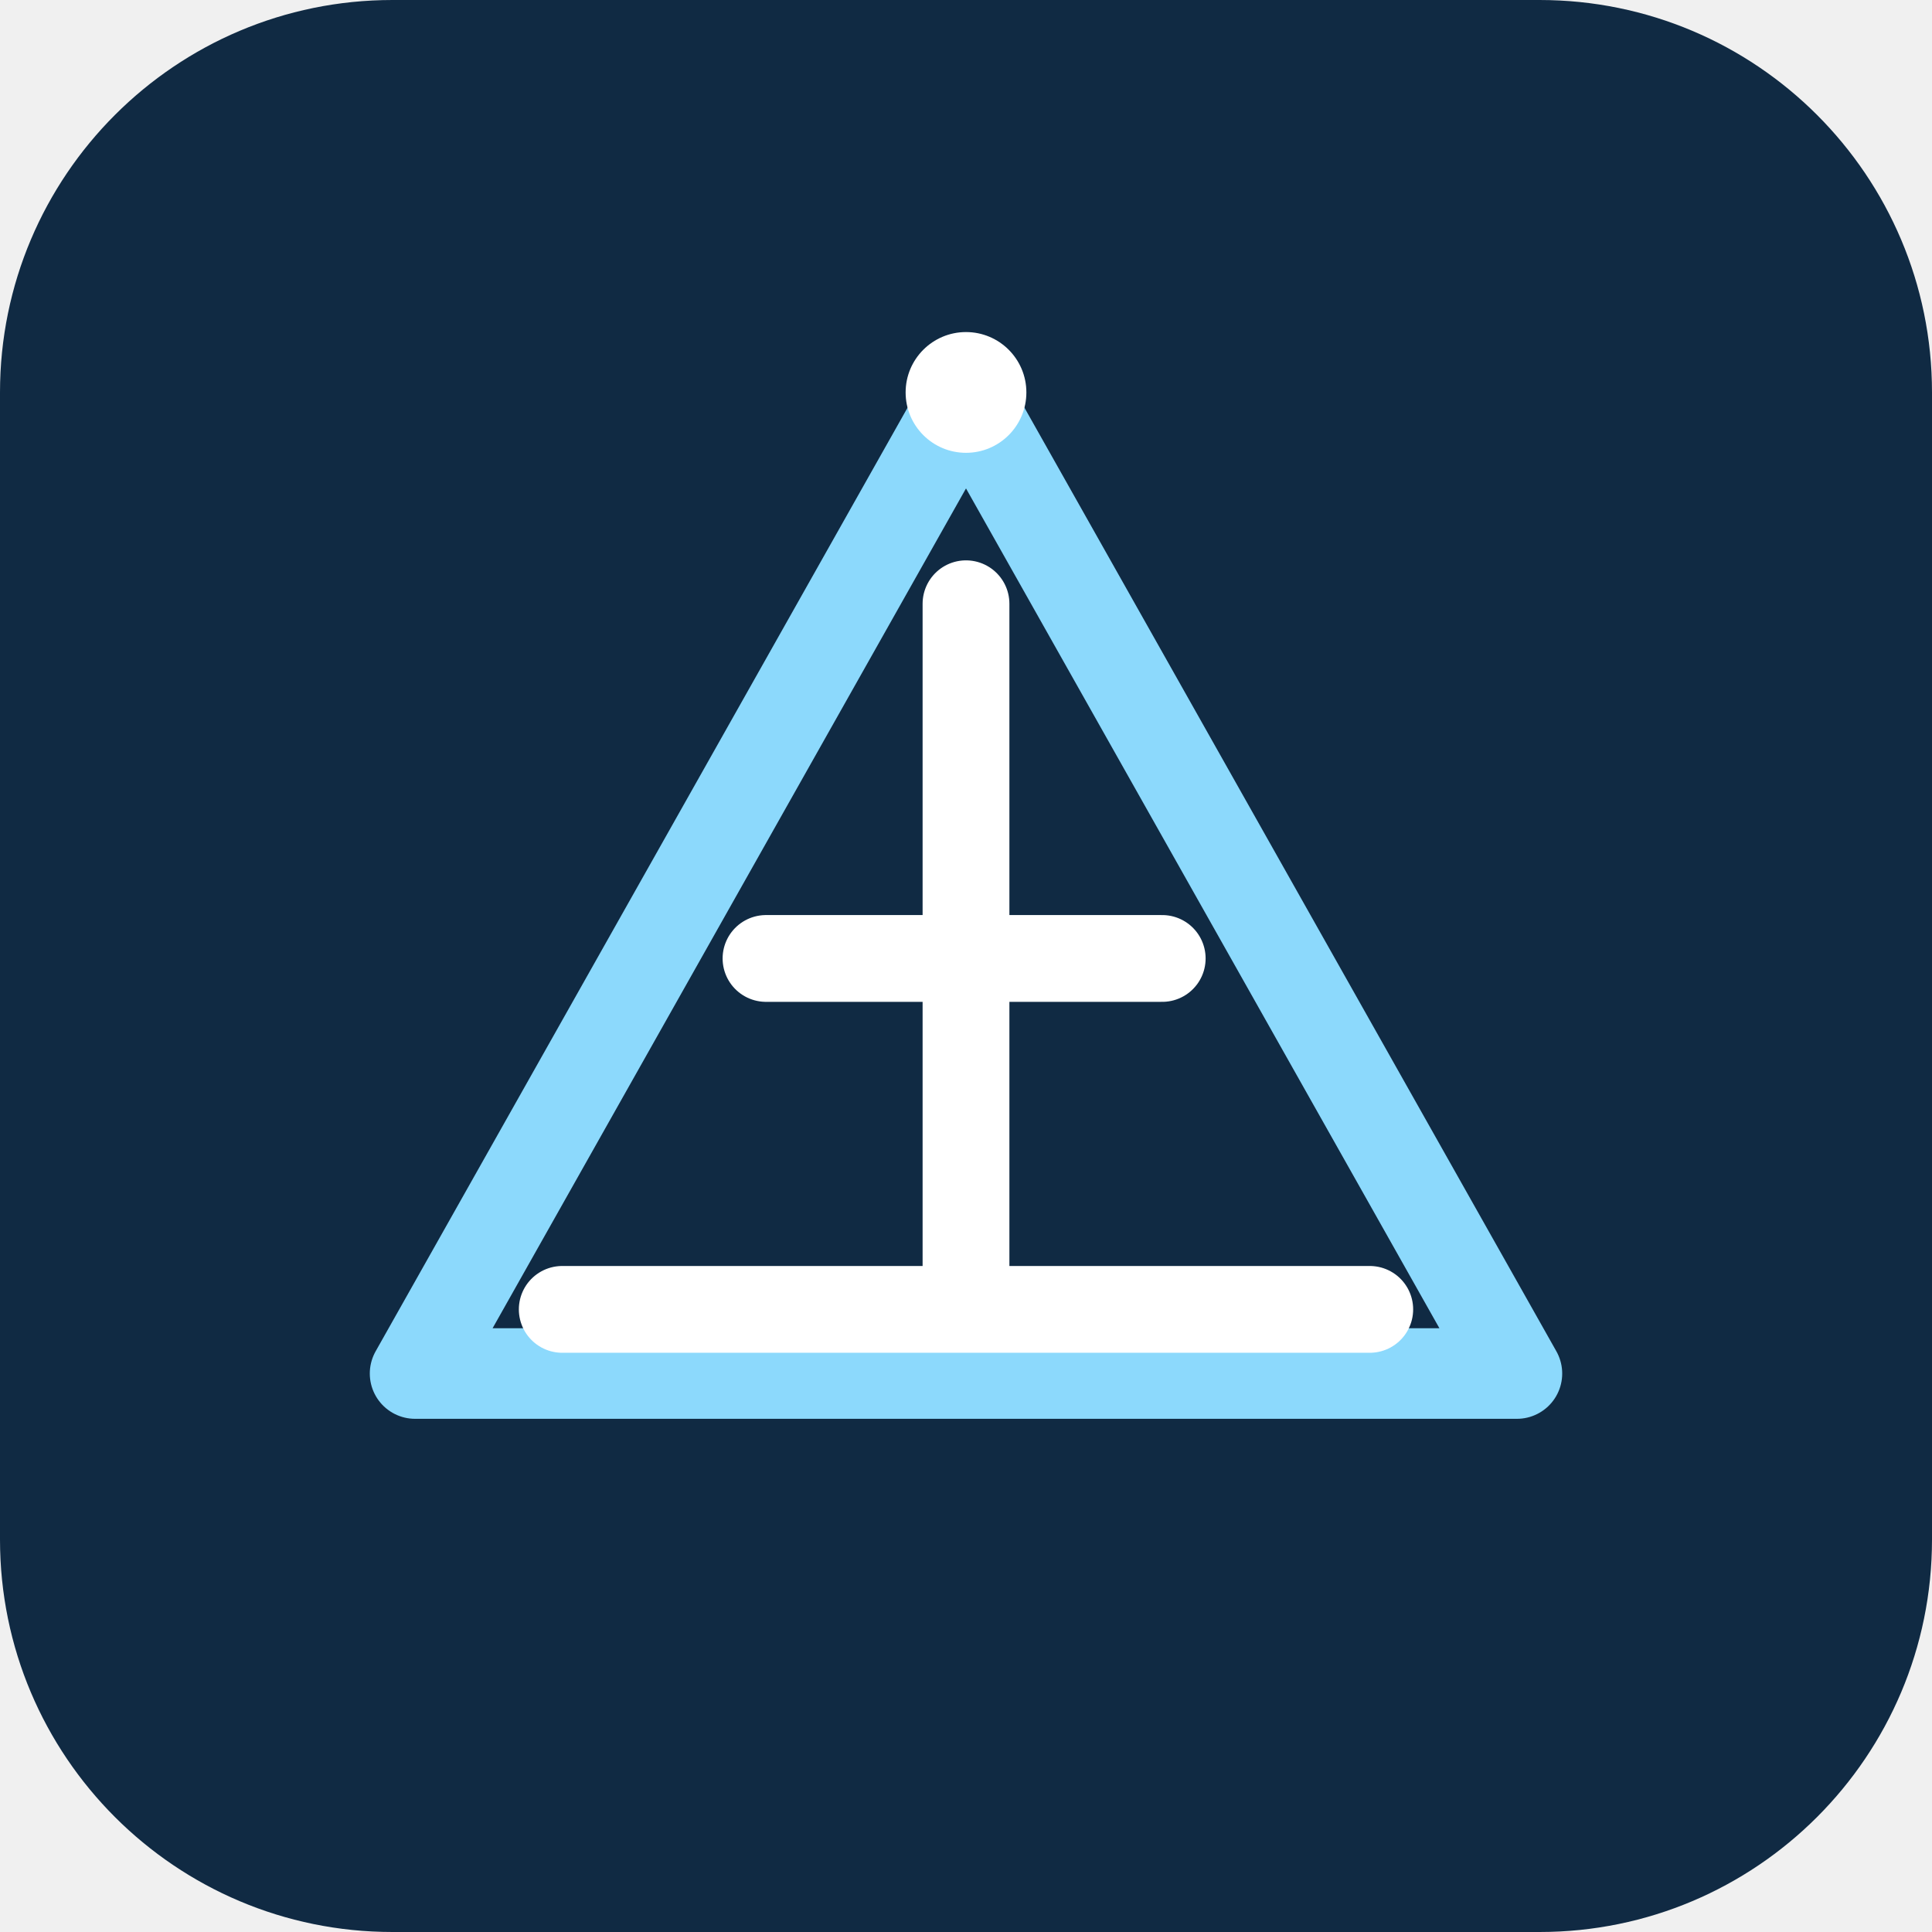
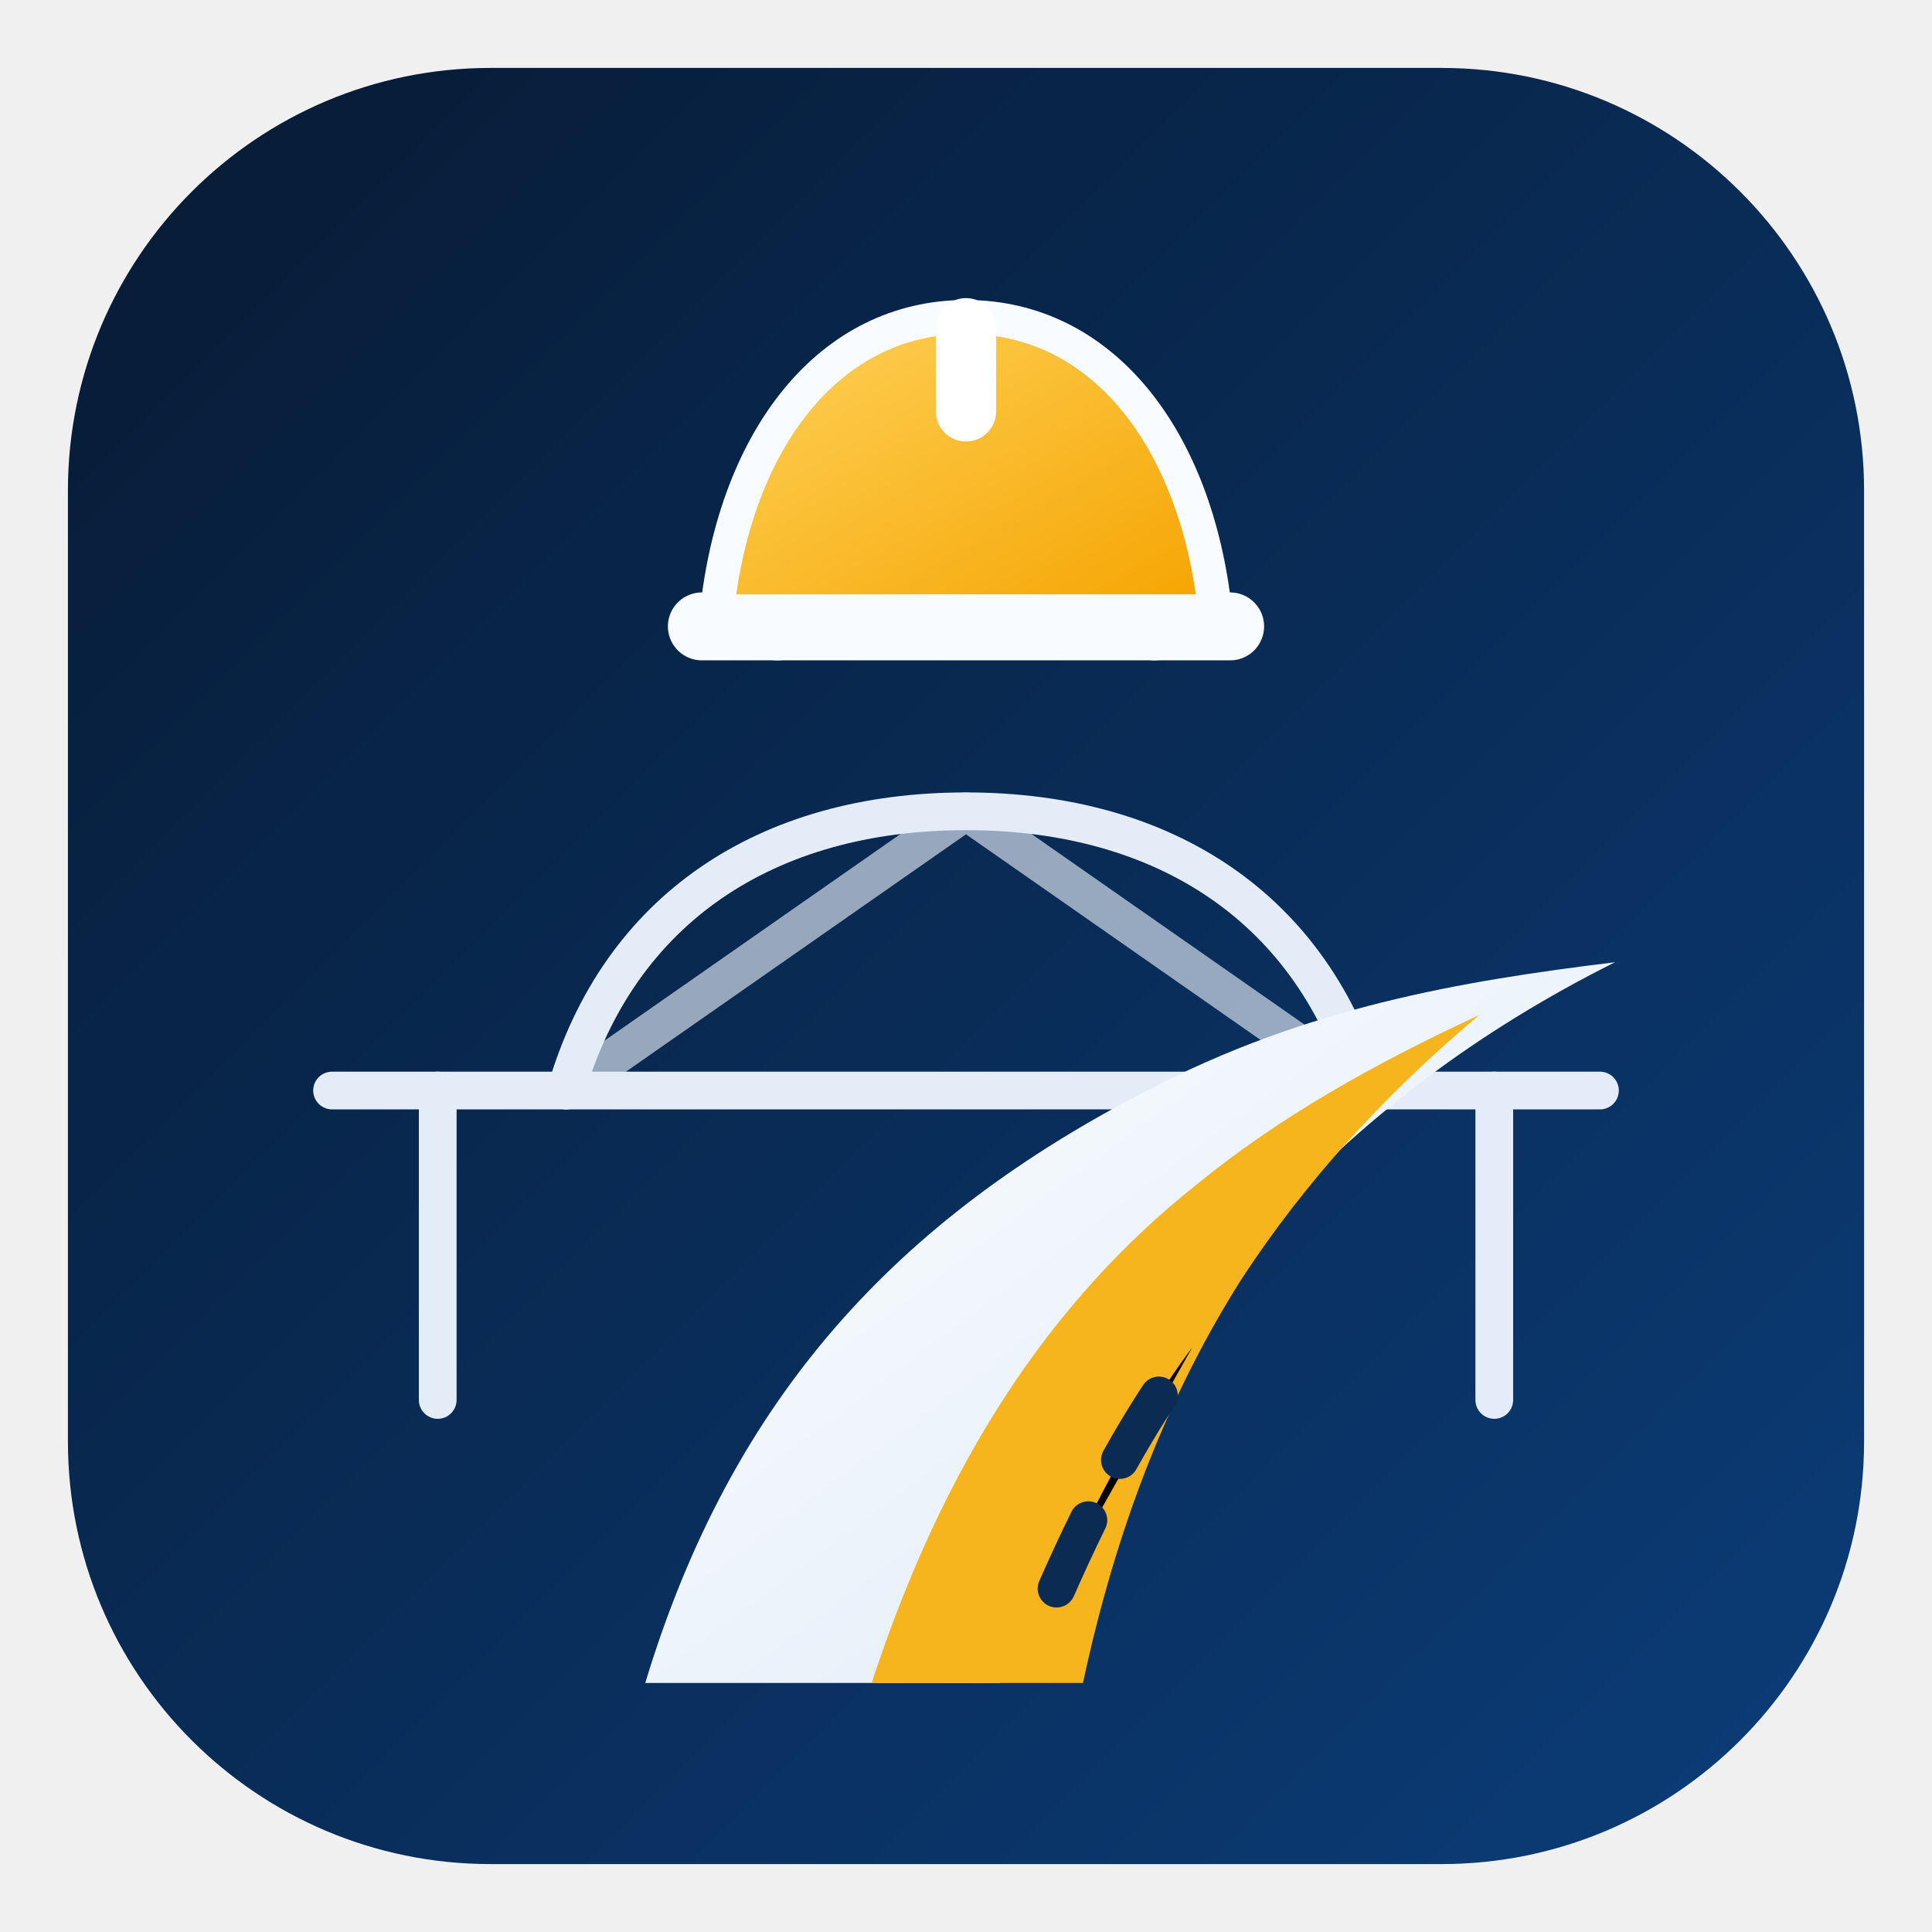
- <svg xmlns="http://www.w3.org/2000/svg" viewBox="0 0 512 512" width="512" height="512" role="img" aria-label="PWD Field Engineer Assistant">
-   <rect width="512" height="512" rx="104" fill="#102a43" />
-   <path d="M110 364 256 105l146 259H110Z" fill="none" stroke="#8cd9fc" stroke-width="24" stroke-linejoin="round" />
-   <path d="M149 347h214M203 254h105M256 160v183" stroke="#fff" stroke-width="23" stroke-linecap="round" />
-   <circle cx="256" cy="104" r="16" fill="#fff" />
+ <svg xmlns="http://www.w3.org/2000/svg" viewBox="0 0 512 512" role="img" aria-label="PWD Tools">
+   <defs>
+     <linearGradient id="bg" x1="0" y1="0" x2="1" y2="1">
+       <stop offset="0" stop-color="#071a33" />
+       <stop offset="1" stop-color="#0b3d79" />
+     </linearGradient>
+     <linearGradient id="gold" x1="0" y1="0" x2="1" y2="1">
+       <stop offset="0" stop-color="#ffd35c" />
+       <stop offset="1" stop-color="#f5a400" />
+     </linearGradient>
+     <linearGradient id="road" x1="0" y1="0" x2="1" y2="1">
+       <stop offset="0" stop-color="#fff" />
+       <stop offset="1" stop-color="#dbe8f7" />
+     </linearGradient>
+   </defs>
+   <rect x="18" y="18" width="476" height="476" rx="112" fill="url(#bg)" />
+   <g transform="translate(256 154)">
+     <g fill="none" stroke="#f8fbff" stroke-width="18" stroke-linecap="round">
+       <path d="M-70 12h140" />
+       <path d="M-50 12c0-42 21-72 50-72s50 30 50 72" />
+     </g>
+     <path d="M-66 8c5-46 30-78 66-78s61 32 66 78z" fill="url(#gold)" stroke="#f8fbff" stroke-width="9" />
+     <rect x="-8" y="-75" width="16" height="38" rx="8" fill="#fff" />
+   </g>
+   <g fill="none" stroke="#eef6ff" stroke-width="10" stroke-linecap="round" stroke-linejoin="round" opacity=".95">
+     <path d="M88 289h336" />
+     <path d="M116 289v82M396 289v82" />
+     <path d="M150 289c14-48 53-74 106-74s92 26 106 74" />
+     <path d="M150 289l106-74 106 74" opacity=".65" />
+   </g>
+   <path d="M171 446c23-76 67-123 133-157 42-22 83-29 124-34-36 18-67 41-95 72-35 39-56 78-68 119z" fill="url(#road)" />
+   <path d="M231 446c19-58 47-101 86-132 22-18 47-32 75-45-25 21-46 44-63 70-19 30-33 65-42 107z" fill="#f7b51d" />
+   <path d="M280 421c11-25 22-45 36-64" stroke="#0b2b52" stroke-width="10" stroke-linecap="round" stroke-dasharray="20 18" />
</svg>
